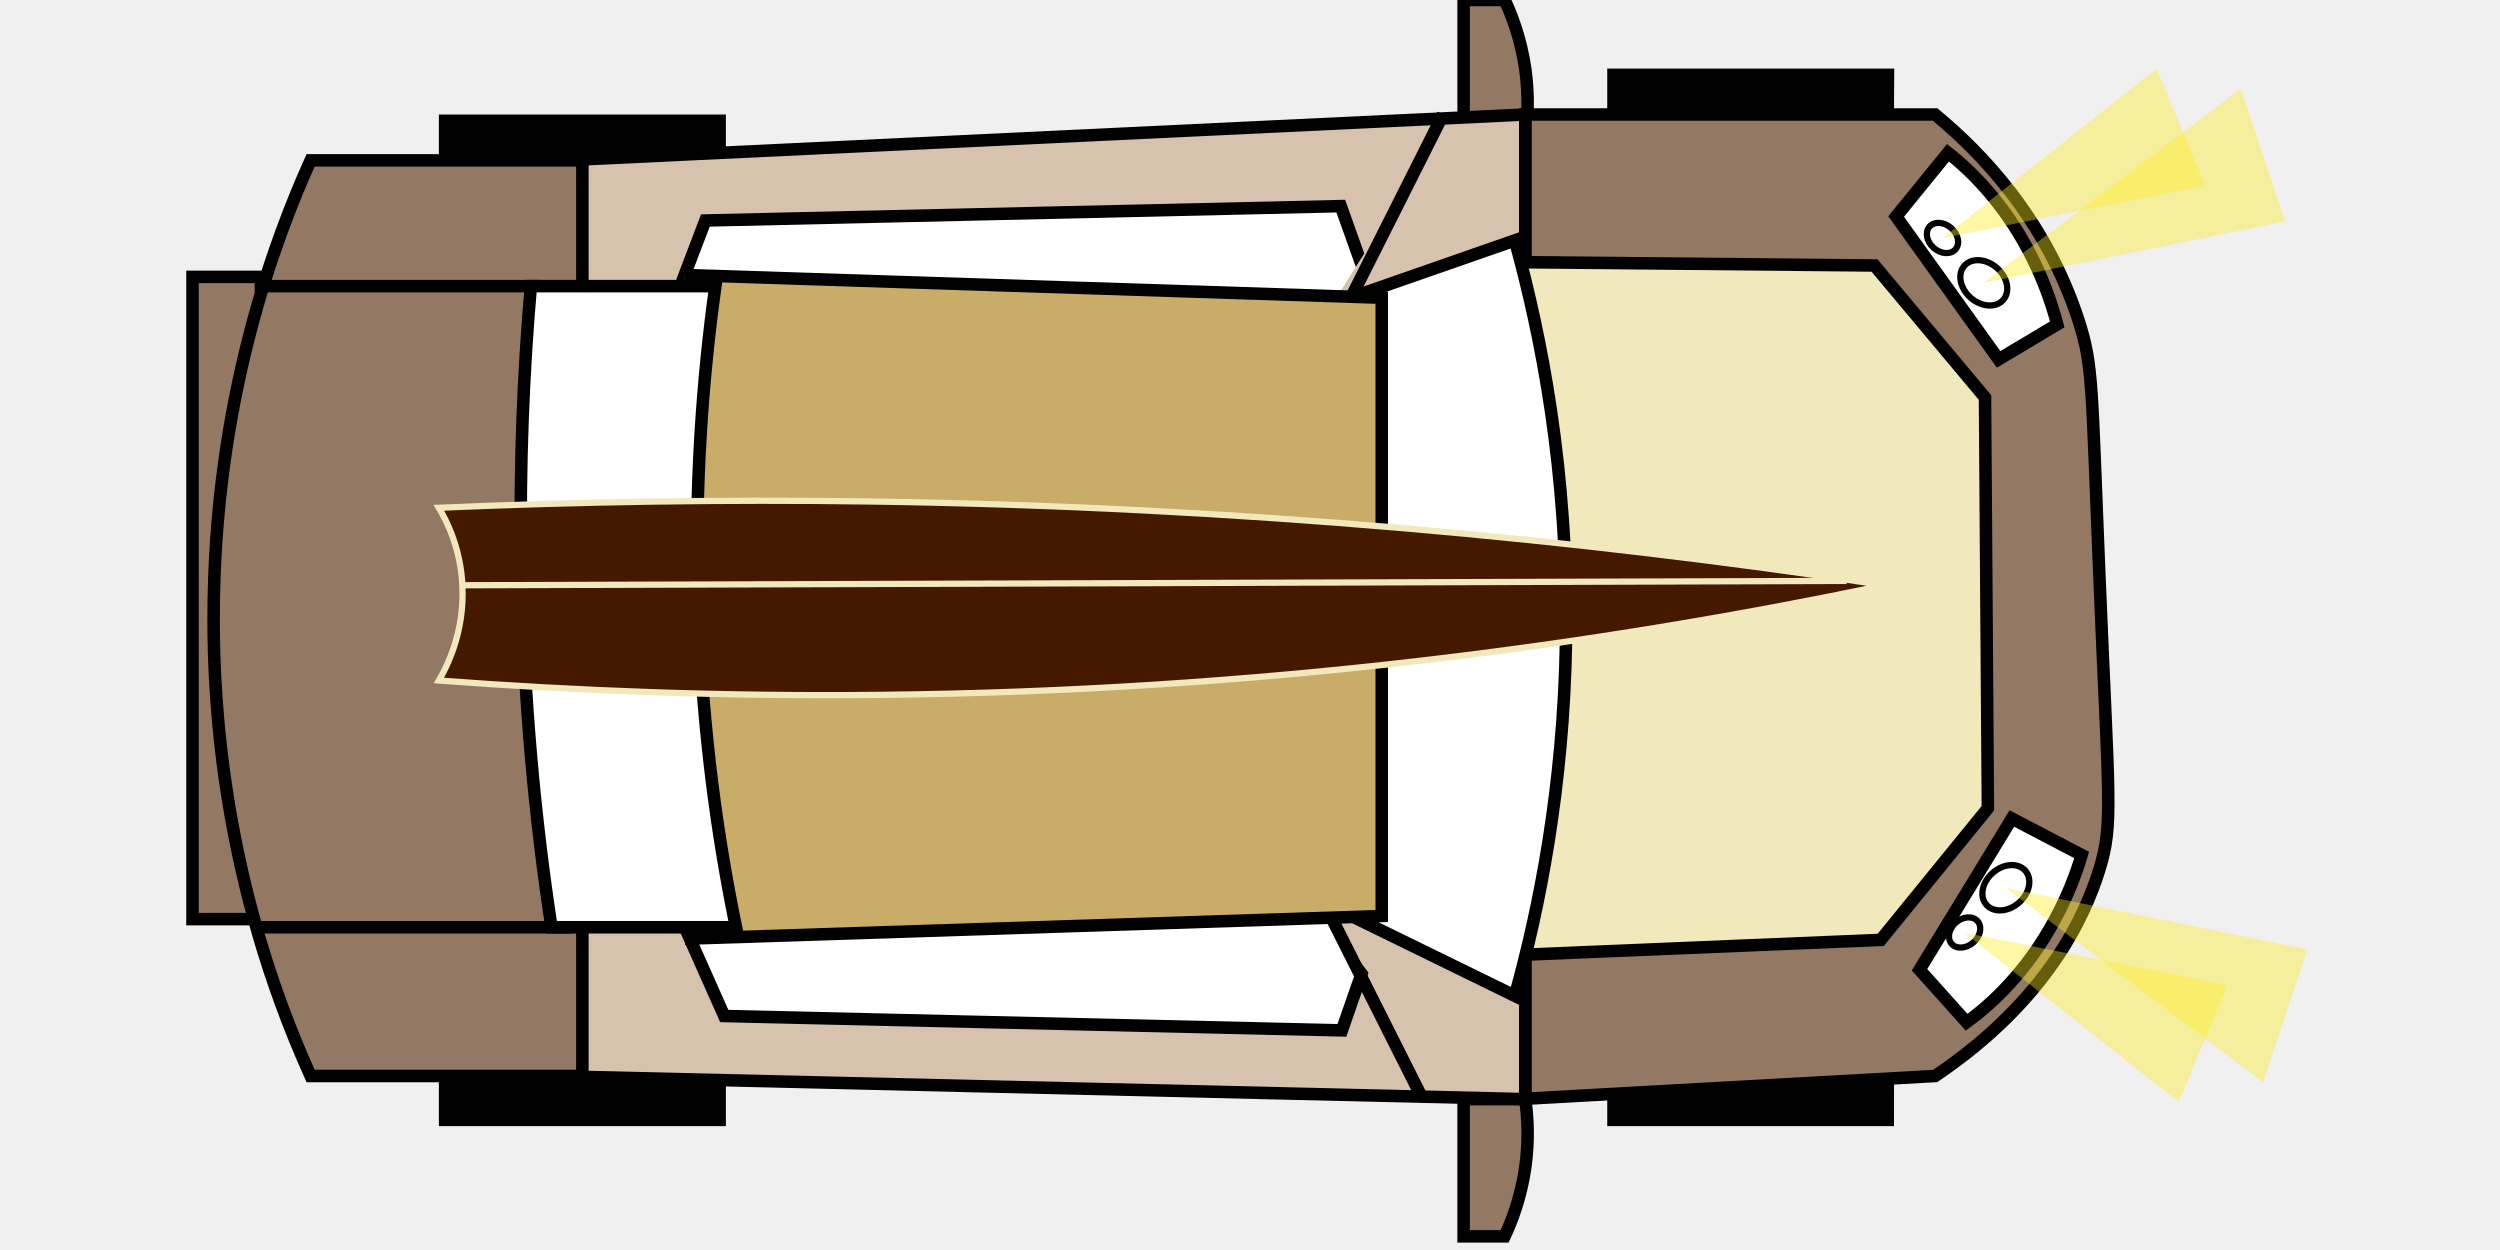
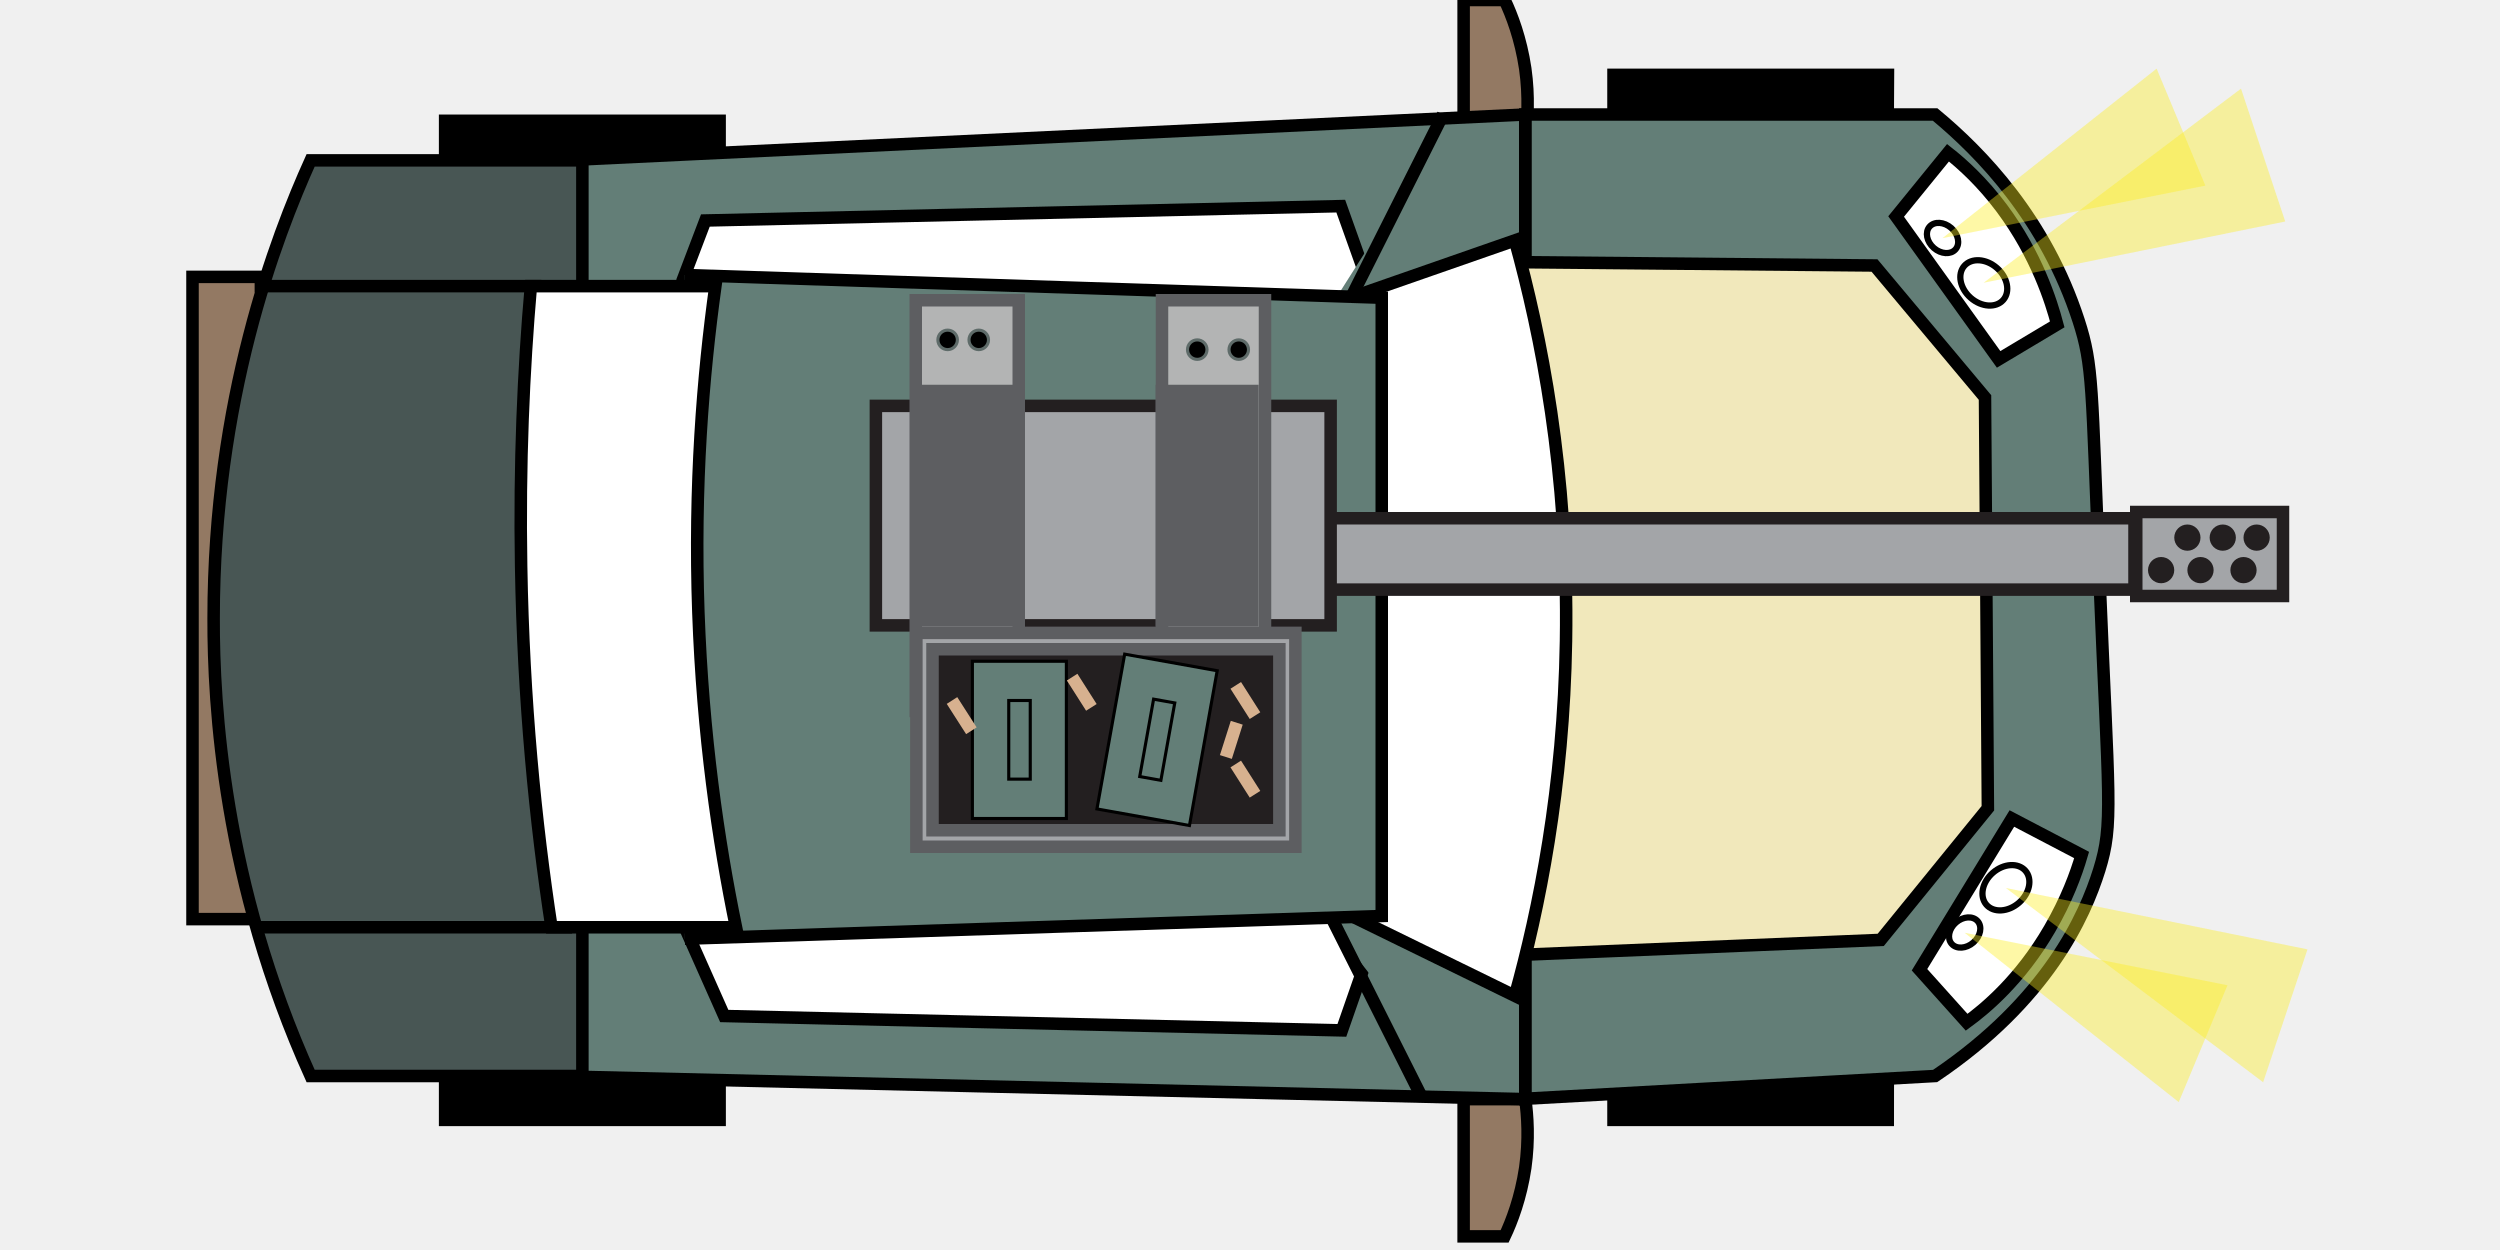
<svg xmlns="http://www.w3.org/2000/svg" version="1.1" id="Layer_1" x="0px" y="0px" viewBox="0 0 200 100" style="enable-background: new 0 0 200 100;" xml:space="preserve">
  <style type="text/css">
  .st0 { fill: #937963; stroke: #000; stroke-miterlimit: 10; }
-   .st1 { fill: #d6c2ad; stroke: #000; stroke-miterlimit: 10; }
+   .st1 { fill: #637e77; stroke: #000; stroke-miterlimit: 10; }
  .st2 { fill: #fff; stroke: #000; stroke-miterlimit: 10; }
  .st3 { fill: #bdccd4; }
  .st4 { fill: #f1e8bb; stroke: #000; stroke-miterlimit: 10; }
-   .st5 { fill: #d6c2ad; }
+   .st5 { fill: #637e77; }
  .st6 { fill: #731224; stroke: #000; stroke-miterlimit: 10; }
-   .st7 { fill: none; stroke: #000; stroke-miterlimit: 10; }
-   .st8 { fill: #c9ac68; stroke: #000; stroke-miterlimit: 10; }
+   .st7 { fill: #485654; stroke: #000; stroke-miterlimit: 10; }
+   .st8 { fill: none; stroke: #000; stroke-miterlimit: 10; }
  .st9 { fill: none; stroke: #000; stroke-width: 0.5; stroke-miterlimit: 10.001; }
  .st10 { opacity: 0.4; fill: #fcee21; enable-background: new; }
-   .st11 { fill: #451800; stroke: #f1e8bb; stroke-width: 0.5; stroke-miterlimit: 10; }
-   .st12 { fill: none; stroke: #f1e8bb; stroke-width: 0.5; stroke-miterlimit: 10; }
+   .st11 { fill: #a3a5a8; stroke: #231f20; stroke-miterlimit: 10; }
+   .st12 { fill: #b3b4b4; stroke: #5d5e61; stroke-miterlimit: 10; }
+   .st13 { fill: #5d5e61; }
+   .st14 { stroke: #5e6b69; stroke-width: 0.25; stroke-miterlimit: 10; }
+   .st15 { fill: #a3a5a8; stroke: #5d5e61; stroke-miterlimit: 10; }
+   .st16 { fill: #231f20; stroke: #5d5e61; stroke-miterlimit: 10; }
+   .st17 { fill: #637e77; stroke: #000; stroke-width: 0.25; stroke-miterlimit: 10; }
+   .st18 { fill: none; stroke: #000; stroke-width: 0.25; stroke-miterlimit: 10; }
+   .st19 { fill: #637e77; stroke: #000; stroke-width: 0.25; stroke-miterlimit: 10; }
+   .st20 { fill: none; stroke: #000; stroke-width: 0.25; stroke-miterlimit: 10; }
+   .st21 { fill: none; stroke: #d7b18f; stroke-miterlimit: 10; }
+   .st22 { fill: #231f20; }
</style>
-   <path d="M151.52,90.09h-22.94v-5.83c3.83,0,7.65,0,11.48,0c3.83,0,7.65,0,11.48,0C151.52,86.21,151.52,88.14,151.52,90.09z" />
-   <path d="M151.52,11.32h-22.94V5.49c3.83,0,7.65,0,11.48,0c3.83,0,7.65,0,11.48,0C151.52,7.44,151.52,9.39,151.52,11.32z" />
+   <path d="M151.52,90.09h-22.94v-5.83c3.83,0,7.65,0,11.48,0s7.65,0,11.48,0C151.52,86.21,151.52,88.14,151.52,90.09z" />
+   <path d="M151.52,11.32h-22.94V5.49c3.83,0,7.65,0,11.48,0s7.65,0,11.48,0C151.52,7.44,151.52,9.39,151.52,11.32z" />
  <path d="M58.07,14.99H35.11V9.16c3.83,0,7.65,0,11.48,0s7.65,0,11.48,0C58.07,11.11,58.07,13.04,58.07,14.99z" />
  <rect x="15.4" y="22.15" class="st0" width="10.63" height="51.38" />
  <path d="M58.07,90.09H35.11v-5.83c3.83,0,7.65,0,11.48,0s7.65,0,11.48,0C58.07,86.21,58.07,88.14,58.07,90.09z" />
  <path class="st0" d="M122.02,87.93h-4.93v10.98c1.1,0,2.18,0,3.28,0c0.57-1.2,1.29-3.08,1.65-5.49  C122.34,91.15,122.2,89.22,122.02,87.93z" />
  <path class="st0" d="M122.02,10.98h-4.93V0c1.1,0,2.18,0,3.28,0c0.57,1.2,1.29,3.08,1.65,5.49C122.34,7.76,122.2,9.69,122.02,10.98z  " />
-   <path class="st0" d="M154.81,86.08c-10.93,0.6-21.86,1.22-32.79,1.82V9.16c10.93,0,21.86,0,32.79,0c3.72,3.08,8.84,8.36,11.48,16.49  c1.17,3.61,1.03,5.26,1.65,20.14c0.76,18.48,1.15,20.09,0,23.81C166.79,73.27,163.81,80.02,154.81,86.08z" />
+   <path class="st1" d="M154.81,86.08c-10.93,0.6-21.86,1.22-32.79,1.82V9.16c10.93,0,21.86,0,32.79,0c3.72,3.08,8.84,8.36,11.48,16.49  c1.17,3.61,1.03,5.26,1.65,20.14c0.76,18.48,1.15,20.09,0,23.81C166.79,73.27,163.81,80.02,154.81,86.08z" />
  <path class="st1" d="M122.02,87.93c-25.69-0.6-51.38-1.22-77.07-1.82V12.83c25.69-1.22,51.38-2.44,77.07-3.67  C122.02,35.41,122.02,61.67,122.02,87.93z" />
  <path class="st2" d="M110.54,73.27c-18.85-0.3-37.72-0.6-56.57-0.92c1.33,2.98,2.64,5.95,3.97,8.93  c16.48,0.39,32.95,0.76,49.41,1.15C108.42,79.37,109.48,76.32,110.54,73.27z" />
  <path class="st2" d="M110.54,25.64c-19.4,0.92-38.8,1.82-58.2,2.75c1.36-3.58,2.73-7.18,4.09-10.75  c16.94-0.39,33.89-0.76,50.83-1.15C108.34,19.54,109.44,22.59,110.54,25.64z" />
  <path class="st3" d="M85.93,108.07" />
  <polygon class="st4" points="158.8,31.8 159.03,64.66 150.46,75.19 116.28,76.61 119.59,50.49 119.1,30.31 117.95,20.94  149.96,21.24 " />
  <polygon class="st5" points="47.05,77.92 50.23,80.45 60.67,64.01 57.48,61.48 " />
  <path class="st6" d="M-35.5-47.5" />
  <polygon class="st5" points="48.85,16.51 46.11,19.59 58.85,33.84 61.61,30.76 " />
  <polygon class="st5" points="102.8,30.29 107.85,34.3 118.28,17.86 113.22,13.85 " />
  <polygon class="st5" points="105.78,65.02 102.21,68.44 114.03,83.67 117.57,80.24 " />
  <path class="st2" d="M121.19,79.67c-4.38-2.14-8.75-4.27-13.11-6.41c0-16.49,0-32.97,0-49.46c4.38-1.52,8.75-3.05,13.11-4.57  c2.07,7.46,4.31,18.53,4.09,32.05C125.09,63.03,123.12,72.76,121.19,79.67z" />
-   <path class="st0" d="M24.85,86.08h21.74V12.83H24.85c-2.76,6.11-7.76,19.13-7.76,36.64C17.07,56.37,17.87,70.65,24.85,86.08z" />
-   <line class="st7" x1="45.77" y1="74.18" x2="20.37" y2="74.18" />
-   <line class="st7" x1="43.31" y1="22.89" x2="20.37" y2="22.89" />
+   <path class="st7" d="M24.85,86.08h21.74V12.83H24.85c-2.76,6.11-7.76,19.13-7.76,36.64C17.07,56.37,17.87,70.65,24.85,86.08z" />
+   <line class="st8" x1="45.77" y1="74.18" x2="20.37" y2="74.18" />
+   <line class="st8" x1="43.31" y1="22.89" x2="20.37" y2="22.89" />
  <path class="st2" d="M108.81,20.82" />
  <path class="st0" d="M115.45,9.16l-7.37,14.65L115.45,9.16z" />
  <path class="st6" d="M113.82,87.93l-7.37-14.65L113.82,87.93z" />
-   <path class="st8" d="M54.79,75.1l55.75-1.82c0-16.49,0-32.97,0-49.46c-18.58-0.6-37.17-1.22-55.75-1.82" />
+   <path class="st1" d="M54.79,75.1l55.75-1.82c0-16.49,0-32.97,0-49.46C91.96,23.22,73.37,22.6,54.79,22" />
  <path class="st2" d="M58.88,74.18c-4.93,0-9.83,0-14.76,0c-1.28-8.38-2.25-18.09-2.43-28.91c-0.14-8.15,0.19-15.64,0.78-22.38  c4.93,0,9.83,0,14.76,0c-0.99,7.14-1.72,15.98-1.36,26.1C56.22,58.78,57.46,67.29,58.88,74.18z" />
  <path class="st2" d="M164.58,25.95c-1.56,0.94-3.12,1.86-4.69,2.8l-8.2-11.43c1.38-1.7,2.76-3.4,4.15-5.1  c1.17,0.92,2.75,2.36,4.31,4.45C162.93,20.41,164.1,24.13,164.58,25.95z" />
  <path class="st2" d="M157.33,81.78c-1.26-1.4-2.52-2.8-3.77-4.2l7.39-12.1c1.86,0.97,3.72,1.95,5.58,2.92  c-0.44,1.52-1.22,3.61-2.55,5.9C161.6,78.41,158.77,80.73,157.33,81.78z" />
  <path class="st2" d="M44.12,8.24" />
  <path class="st2" d="M44.12,90.67" />
  <path class="st2" d="M55.6,97.99" />
  <g>
-     <ellipse transform="matrix(0.6577 -0.7533 0.7533 0.6577 37.2792 127.2923)" class="st9" cx="158.7" cy="22.63" rx="1.59" ry="2.07" />
-     <ellipse transform="matrix(0.6577 -0.7533 0.7533 0.6577 38.8499 123.5794)" class="st9" cx="155.4" cy="19.04" rx="1.06" ry="1.38" />
+     <ellipse transform="matrix(0.6577 -0.7533 0.7533 0.6577 37.2793 127.2971)" class="st9" cx="158.7" cy="22.63" rx="1.59" ry="2.07" />
+     <ellipse transform="matrix(0.6577 -0.7533 0.7533 0.6577 38.8549 123.5794)" class="st9" cx="155.4" cy="19.04" rx="1.06" ry="1.38" />
  </g>
  <g>
-     <ellipse transform="matrix(0.7533 -0.6577 0.6577 0.7533 -7.1228 123.0613)" class="st9" cx="160.47" cy="71.02" rx="2.07" ry="1.59" />
-     <ellipse transform="matrix(0.7533 -0.6577 0.6577 0.7533 -10.2911 121.7742)" class="st9" cx="157.17" cy="74.6" rx="1.38" ry="1.06" />
+     <ellipse transform="matrix(0.7533 -0.6577 0.6577 0.7533 -7.1178 123.0623)" class="st9" cx="160.47" cy="71.02" rx="2.07" ry="1.59" />
+     <ellipse transform="matrix(0.7533 -0.6577 0.6577 0.7533 -10.2867 121.7752)" class="st9" cx="157.17" cy="74.6" rx="1.38" ry="1.06" />
  </g>
  <g>
    <polygon class="st10" points="158.69,22.62 179.28,7.09 182.82,17.72  " />
    <polygon class="st10" points="155.4,19.05 176.43,14.85 172.53,5.49  " />
  </g>
  <g>
    <polygon class="st10" points="160.47,71.04 181.05,86.58 184.6,75.95  " />
    <polygon class="st10" points="157.17,74.62 178.2,78.82 174.3,88.17  " />
  </g>
-   <path class="st11" d="M35.11,40.62c0.64,1.08,1.74,3.26,1.88,6.2c0.19,3.76-1.24,6.52-1.88,7.62c11.04,0.83,22.78,1.28,35.17,1.15  c30.37-0.3,57.45-3.95,80.47-8.77c-24.43-3.7-51.57-6.27-81.03-6.7C57.73,39.95,46.2,40.15,35.11,40.62z" />
-   <line class="st12" x1="36.98" y1="46.82" x2="147.73" y2="46.47" />
+   <rect x="101.35" y="41.46" class="st11" width="69.41" height="5.71" />
+   <rect x="70.07" y="32.47" class="st11" width="36.38" height="17.56" />
+   <rect x="73.26" y="24.02" class="st12" width="8.24" height="32.86" />
+   <rect x="92.96" y="24.02" class="st12" width="8.24" height="32.86" />
+   <rect x="73.26" y="30.78" class="st13" width="8.24" height="19.35" />
+   <rect x="92.45" y="30.78" class="st13" width="8.24" height="19.35" />
+   <circle class="st14" cx="78.3" cy="27.19" r="0.78" />
+   <circle class="st14" cx="99.1" cy="27.97" r="0.78" />
+   <circle class="st14" cx="75.81" cy="27.19" r="0.78" />
+   <circle class="st14" cx="95.78" cy="27.97" r="0.78" />
+   <circle class="st14" cx="77.38" cy="60.68" r="0.78" />
+   <circle class="st14" cx="99.88" cy="60.68" r="0.78" />
+   <circle class="st14" cx="81.44" cy="60.68" r="0.78" />
+   <circle class="st14" cx="95.78" cy="60.68" r="0.78" />
+   <g>
+     <rect x="73.31" y="50.63" class="st15" width="30.32" height="17.11" />
+     <rect x="74.6" y="51.94" class="st16" width="27.75" height="14.48" />
+     <g>
+       <rect x="77.79" y="52.9" class="st17" width="7.52" height="12.58" />
+       <rect x="80.7" y="56.04" class="st18" width="1.72" height="6.29" />
+     </g>
+     <g>
+       <rect x="86.28" y="55.42" transform="matrix(0.1764 -0.9843 0.9843 0.1764 17.9848 139.8637)" class="st19" width="12.58" height="7.52" />
+       <rect x="89.44" y="58.32" transform="matrix(0.1764 -0.9843 0.9843 0.1764 17.9967 139.8717)" class="st20" width="6.29" height="1.72" />
+     </g>
+     <line class="st21" x1="98.94" y1="57.82" x2="98.07" y2="60.56" />
+     <line class="st21" x1="98.86" y1="54.83" x2="100.4" y2="57.25" />
+     <line class="st21" x1="85.77" y1="54.17" x2="87.31" y2="56.59" />
+     <line class="st21" x1="98.86" y1="61.12" x2="100.4" y2="63.54" />
+     <line class="st21" x1="76.16" y1="56.04" x2="77.71" y2="58.46" />
+   </g>
+   <g>
+     <rect x="170.9" y="40.96" class="st11" width="11.74" height="6.72" />
+     <circle class="st22" cx="174.99" cy="43.01" r="1.05" />
+     <circle class="st22" cx="177.82" cy="43.01" r="1.05" />
+     <circle class="st22" cx="180.53" cy="43.01" r="1.05" />
+     <circle class="st22" cx="179.48" cy="45.61" r="1.05" />
+     <circle class="st22" cx="176.04" cy="45.61" r="1.05" />
+     <circle class="st22" cx="172.89" cy="45.61" r="1.05" />
+   </g>
</svg>
